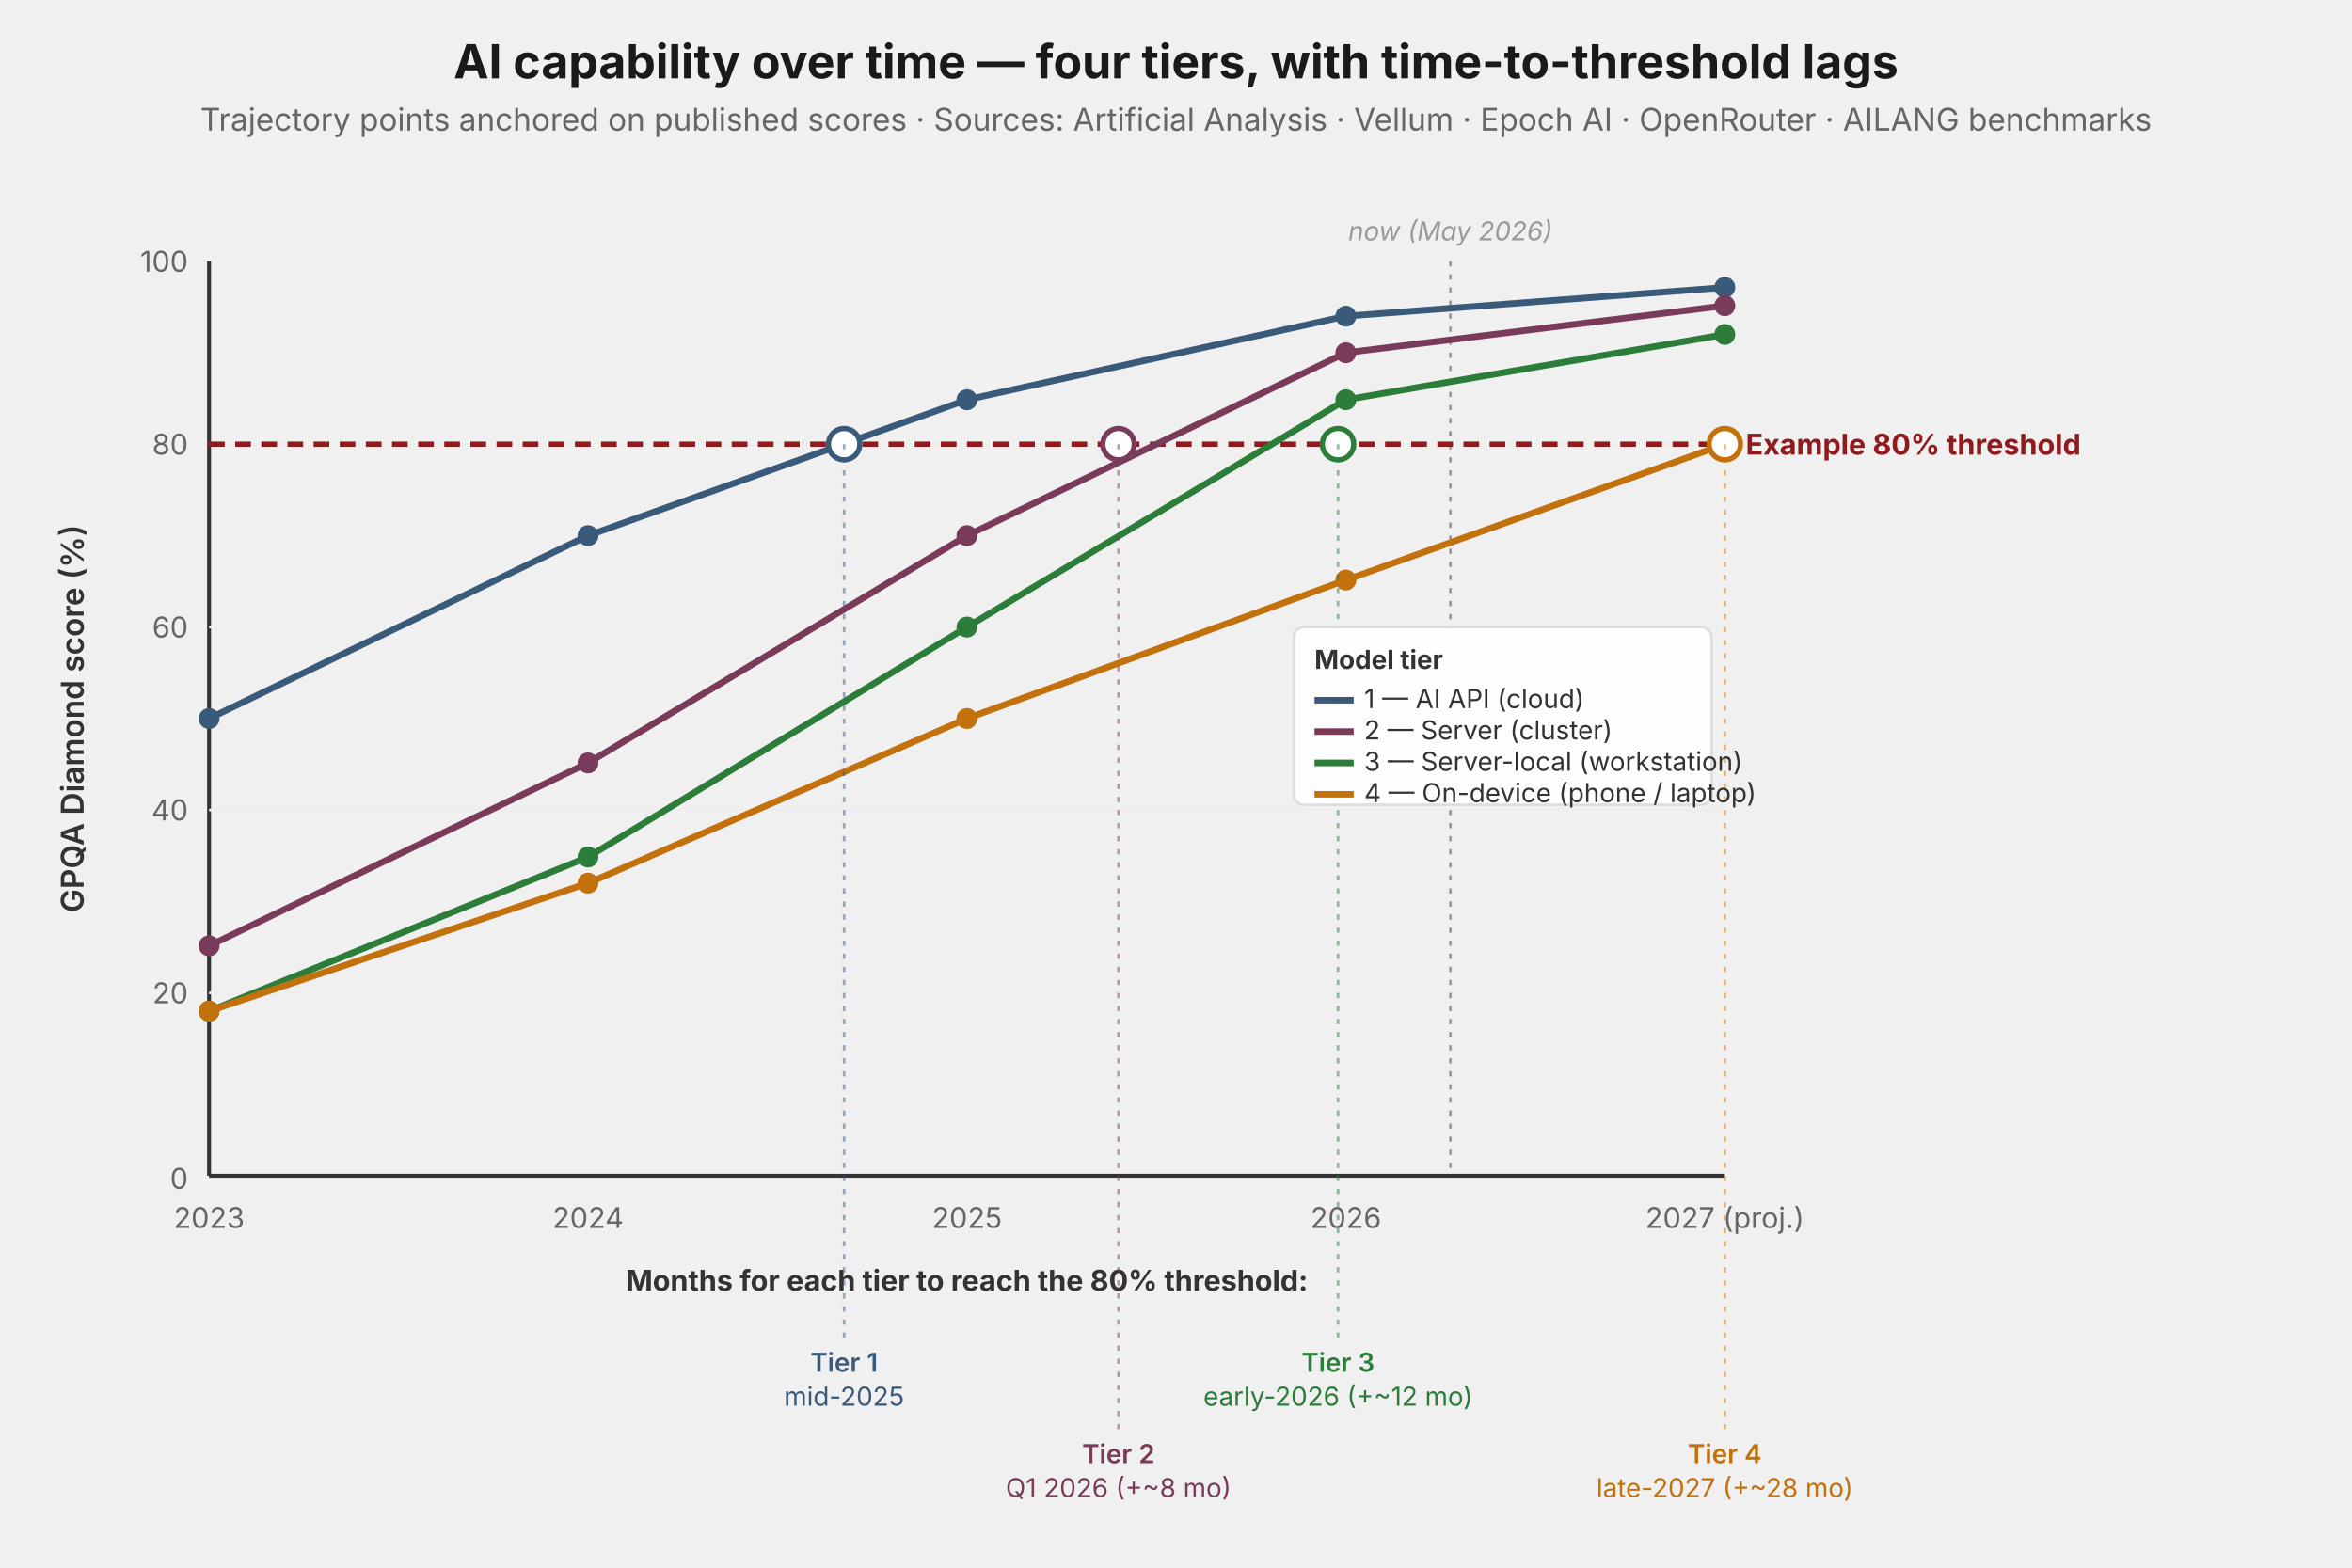
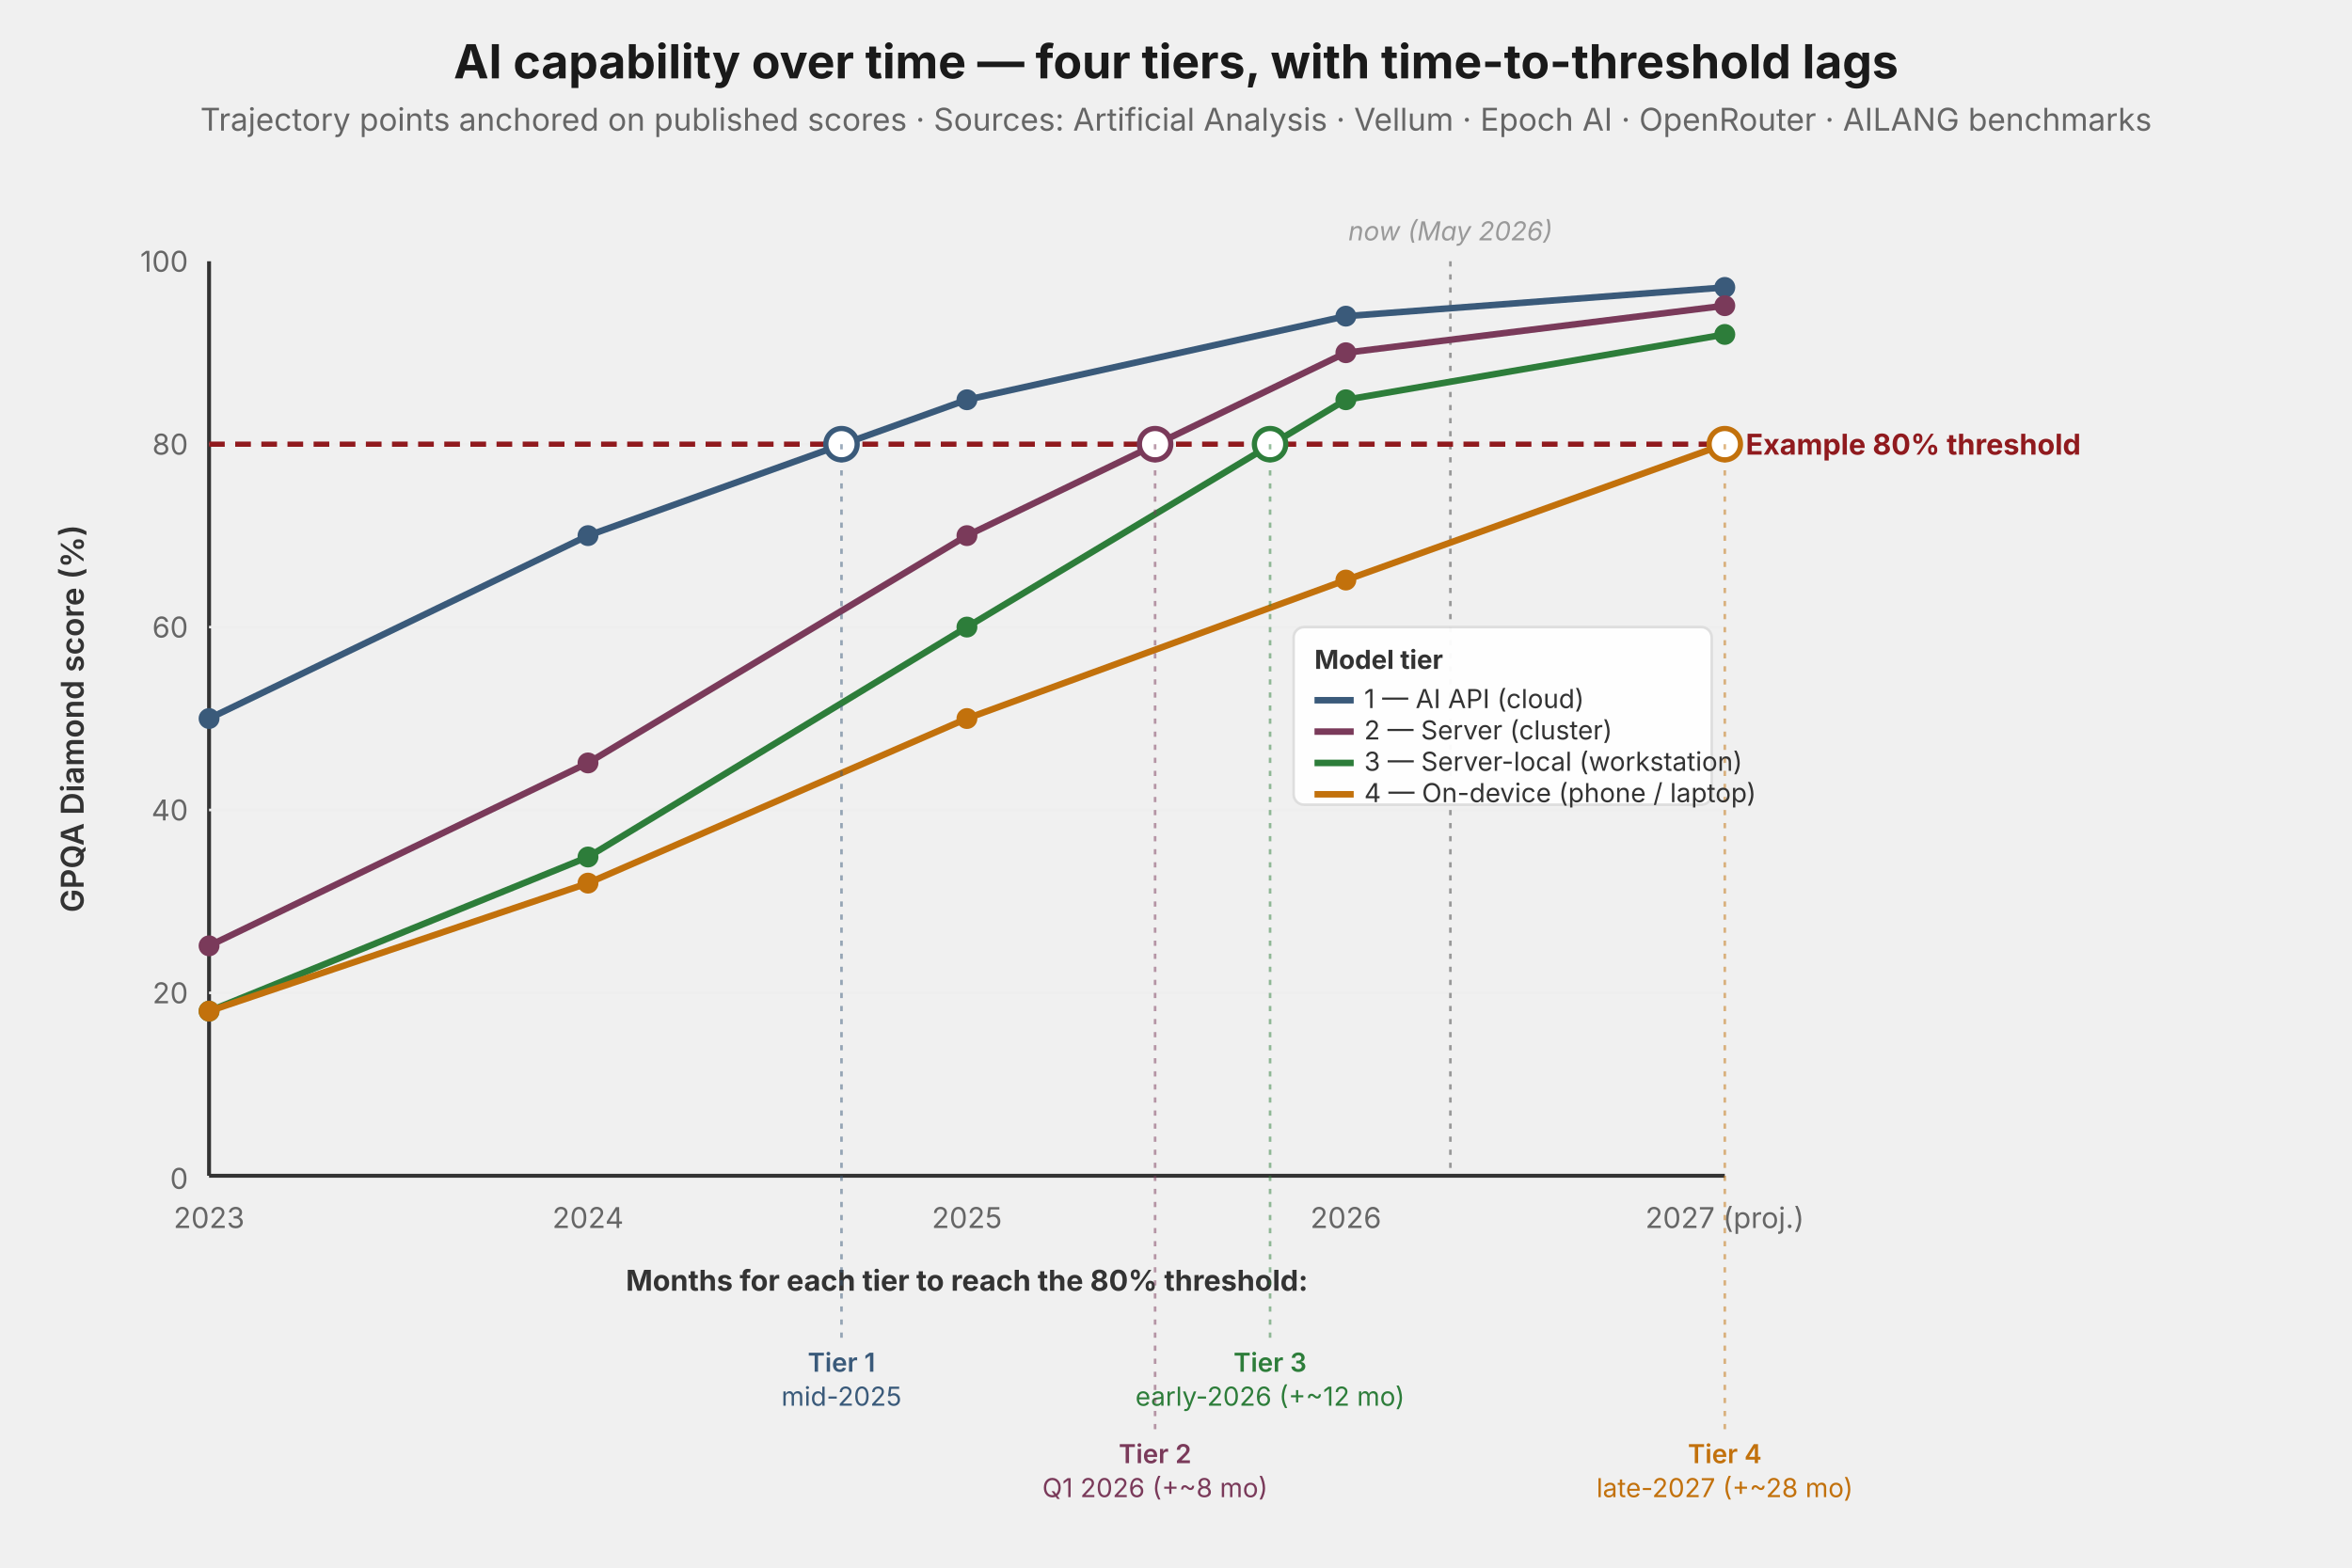
<svg xmlns="http://www.w3.org/2000/svg" viewBox="0 0 900 600" font-family="Inter, -apple-system, BlinkMacSystemFont, system-ui, sans-serif" role="img" aria-label="Plot of AI capability over time across four model tiers showing time lag for each tier to reach the cloud-frontier threshold">
  <text x="450" y="30" text-anchor="middle" font-size="18" font-weight="700" fill="#1a1a1a">
    AI capability over time — four tiers, with time-to-threshold lags
  </text>
  <text x="450" y="50" text-anchor="middle" font-size="12" fill="#666">
    Trajectory points anchored on published scores · Sources: Artificial Analysis · Vellum · Epoch AI · OpenRouter · AILANG benchmarks
  </text>
  <line x1="80" y1="450" x2="660" y2="450" stroke="#333" stroke-width="1.5" />
  <line x1="80" y1="100" x2="80" y2="450" stroke="#333" stroke-width="1.5" />
  <line x1="80" y1="380" x2="660" y2="380" stroke="#eee" stroke-width="1" />
  <line x1="80" y1="310" x2="660" y2="310" stroke="#eee" stroke-width="1" />
  <line x1="80" y1="240" x2="660" y2="240" stroke="#eee" stroke-width="1" />
  <line x1="80" y1="170" x2="660" y2="170" stroke="#eee" stroke-width="1" />
  <text x="72" y="455" text-anchor="end" font-size="11" fill="#666">0</text>
  <text x="72" y="384" text-anchor="end" font-size="11" fill="#666">20</text>
  <text x="72" y="314" text-anchor="end" font-size="11" fill="#666">40</text>
  <text x="72" y="244" text-anchor="end" font-size="11" fill="#666">60</text>
  <text x="72" y="174" text-anchor="end" font-size="11" fill="#666">80</text>
  <text x="72" y="104" text-anchor="end" font-size="11" fill="#666">100</text>
  <text x="32" y="275" text-anchor="middle" font-size="12" fill="#333" font-weight="600" transform="rotate(-90 32 275)">
    GPQA Diamond score (%)
  </text>
  <text x="80" y="470" text-anchor="middle" font-size="11" fill="#666">2023</text>
  <text x="225" y="470" text-anchor="middle" font-size="11" fill="#666">2024</text>
  <text x="370" y="470" text-anchor="middle" font-size="11" fill="#666">2025</text>
  <text x="515" y="470" text-anchor="middle" font-size="11" fill="#666">2026</text>
  <text x="660" y="470" text-anchor="middle" font-size="11" fill="#666">2027 (proj.)</text>
  <line x1="555" y1="100" x2="555" y2="450" stroke="#999" stroke-width="1" stroke-dasharray="2,3" />
  <text x="555" y="92" text-anchor="middle" font-size="10" fill="#999" font-style="italic">now (May 2026)</text>
  <line x1="80" y1="170" x2="660" y2="170" stroke="#901a1e" stroke-width="2" stroke-dasharray="6,4" />
  <text x="668" y="174" font-size="11" fill="#901a1e" font-weight="700">
    Example 80% threshold
  </text>
  <polyline points="80,275 225,205 370,153 515,121 660,110" fill="none" stroke="#3a5a7a" stroke-width="2.5" />
  <circle cx="80" cy="275" r="4" fill="#3a5a7a" />
  <circle cx="225" cy="205" r="4" fill="#3a5a7a" />
  <circle cx="370" cy="153" r="4" fill="#3a5a7a" />
  <circle cx="515" cy="121" r="4" fill="#3a5a7a" />
  <circle cx="660" cy="110" r="4" fill="#3a5a7a" />
  <polyline points="80,362 225,292 370,205 515,135 660,117" fill="none" stroke="#7a3a5a" stroke-width="2.5" />
  <circle cx="80" cy="362" r="4" fill="#7a3a5a" />
  <circle cx="225" cy="292" r="4" fill="#7a3a5a" />
  <circle cx="370" cy="205" r="4" fill="#7a3a5a" />
  <circle cx="515" cy="135" r="4" fill="#7a3a5a" />
  <circle cx="660" cy="117" r="4" fill="#7a3a5a" />
  <polyline points="80,387 225,328 370,240 515,153 660,128" fill="none" stroke="#2d7d3a" stroke-width="2.5" />
  <circle cx="80" cy="387" r="4" fill="#2d7d3a" />
  <circle cx="225" cy="328" r="4" fill="#2d7d3a" />
  <circle cx="370" cy="240" r="4" fill="#2d7d3a" />
  <circle cx="515" cy="153" r="4" fill="#2d7d3a" />
  <circle cx="660" cy="128" r="4" fill="#2d7d3a" />
  <polyline points="80,387 225,338 370,275 515,222 660,170" fill="none" stroke="#c2710c" stroke-width="2.5" />
  <circle cx="80" cy="387" r="4" fill="#c2710c" />
  <circle cx="225" cy="338" r="4" fill="#c2710c" />
  <circle cx="370" cy="275" r="4" fill="#c2710c" />
  <circle cx="515" cy="222" r="4" fill="#c2710c" />
  <circle cx="660" cy="170" r="4" fill="#c2710c" />
-   <circle cx="323" cy="170" r="6" fill="#ffffff" stroke="#3a5a7a" stroke-width="2" />
-   <circle cx="428" cy="170" r="6" fill="#ffffff" stroke="#7a3a5a" stroke-width="2" />
-   <circle cx="512" cy="170" r="6" fill="#ffffff" stroke="#2d7d3a" stroke-width="2" />
+   <circle cx="322" cy="170" r="6" fill="#ffffff" stroke="#3a5a7a" stroke-width="2" />
+   <circle cx="442" cy="170" r="6" fill="#ffffff" stroke="#7a3a5a" stroke-width="2" />
+   <circle cx="486" cy="170" r="6" fill="#ffffff" stroke="#2d7d3a" stroke-width="2" />
  <circle cx="660" cy="170" r="6" fill="#ffffff" stroke="#c2710c" stroke-width="2" />
  <text x="370" y="494" text-anchor="middle" font-size="11" fill="#333" font-weight="700">
    Months for each tier to reach the 80% threshold:
  </text>
-   <line x1="323" y1="170" x2="323" y2="513" stroke="#3a5a7a" stroke-width="1" stroke-dasharray="2,3" opacity="0.5" />
-   <text x="323" y="525" text-anchor="middle" font-size="10" fill="#3a5a7a" font-weight="600">Tier 1</text>
-   <text x="323" y="538" text-anchor="middle" font-size="10" fill="#3a5a7a">mid-2025</text>
-   <line x1="512" y1="170" x2="512" y2="513" stroke="#2d7d3a" stroke-width="1" stroke-dasharray="2,3" opacity="0.5" />
-   <text x="512" y="525" text-anchor="middle" font-size="10" fill="#2d7d3a" font-weight="600">Tier 3</text>
-   <text x="512" y="538" text-anchor="middle" font-size="10" fill="#2d7d3a">early-2026 (+~12 mo)</text>
-   <line x1="428" y1="170" x2="428" y2="548" stroke="#7a3a5a" stroke-width="1" stroke-dasharray="2,3" opacity="0.5" />
-   <text x="428" y="560" text-anchor="middle" font-size="10" fill="#7a3a5a" font-weight="600">Tier 2</text>
-   <text x="428" y="573" text-anchor="middle" font-size="10" fill="#7a3a5a">Q1 2026 (+~8 mo)</text>
+   <line x1="322" y1="170" x2="322" y2="513" stroke="#3a5a7a" stroke-width="1" stroke-dasharray="2,3" opacity="0.5" />
+   <text x="322" y="525" text-anchor="middle" font-size="10" fill="#3a5a7a" font-weight="600">Tier 1</text>
+   <text x="322" y="538" text-anchor="middle" font-size="10" fill="#3a5a7a">mid-2025</text>
+   <line x1="486" y1="170" x2="486" y2="513" stroke="#2d7d3a" stroke-width="1" stroke-dasharray="2,3" opacity="0.5" />
+   <text x="486" y="525" text-anchor="middle" font-size="10" fill="#2d7d3a" font-weight="600">Tier 3</text>
+   <text x="486" y="538" text-anchor="middle" font-size="10" fill="#2d7d3a">early-2026 (+~12 mo)</text>
+   <line x1="442" y1="170" x2="442" y2="548" stroke="#7a3a5a" stroke-width="1" stroke-dasharray="2,3" opacity="0.5" />
+   <text x="442" y="560" text-anchor="middle" font-size="10" fill="#7a3a5a" font-weight="600">Tier 2</text>
+   <text x="442" y="573" text-anchor="middle" font-size="10" fill="#7a3a5a">Q1 2026 (+~8 mo)</text>
  <line x1="660" y1="170" x2="660" y2="548" stroke="#c2710c" stroke-width="1" stroke-dasharray="2,3" opacity="0.5" />
  <text x="660" y="560" text-anchor="middle" font-size="10" fill="#c2710c" font-weight="600">Tier 4</text>
  <text x="660" y="573" text-anchor="middle" font-size="10" fill="#c2710c">late-2027 (+~28 mo)</text>
  <defs>
    <marker id="arrow" markerWidth="10" markerHeight="10" refX="9" refY="3" orient="auto" markerUnits="strokeWidth">
      <path d="M0,0 L0,6 L9,3 z" fill="#666" />
    </marker>
  </defs>
  <rect x="495" y="240" width="160" height="68" fill="#ffffff" stroke="#ddd" stroke-width="1" rx="4" opacity="0.95" />
  <text x="503" y="256" font-size="10" font-weight="700" fill="#333">Model tier</text>
  <line x1="503" y1="268" x2="518" y2="268" stroke="#3a5a7a" stroke-width="2.5" />
  <text x="522" y="271" font-size="10" fill="#333">1 — AI API (cloud)</text>
  <line x1="503" y1="280" x2="518" y2="280" stroke="#7a3a5a" stroke-width="2.5" />
  <text x="522" y="283" font-size="10" fill="#333">2 — Server (cluster)</text>
  <line x1="503" y1="292" x2="518" y2="292" stroke="#2d7d3a" stroke-width="2.5" />
  <text x="522" y="295" font-size="10" fill="#333">3 — Server-local (workstation)</text>
  <line x1="503" y1="304" x2="518" y2="304" stroke="#c2710c" stroke-width="2.5" />
  <text x="522" y="307" font-size="10" fill="#333">4 — On-device (phone / laptop)</text>
</svg>
